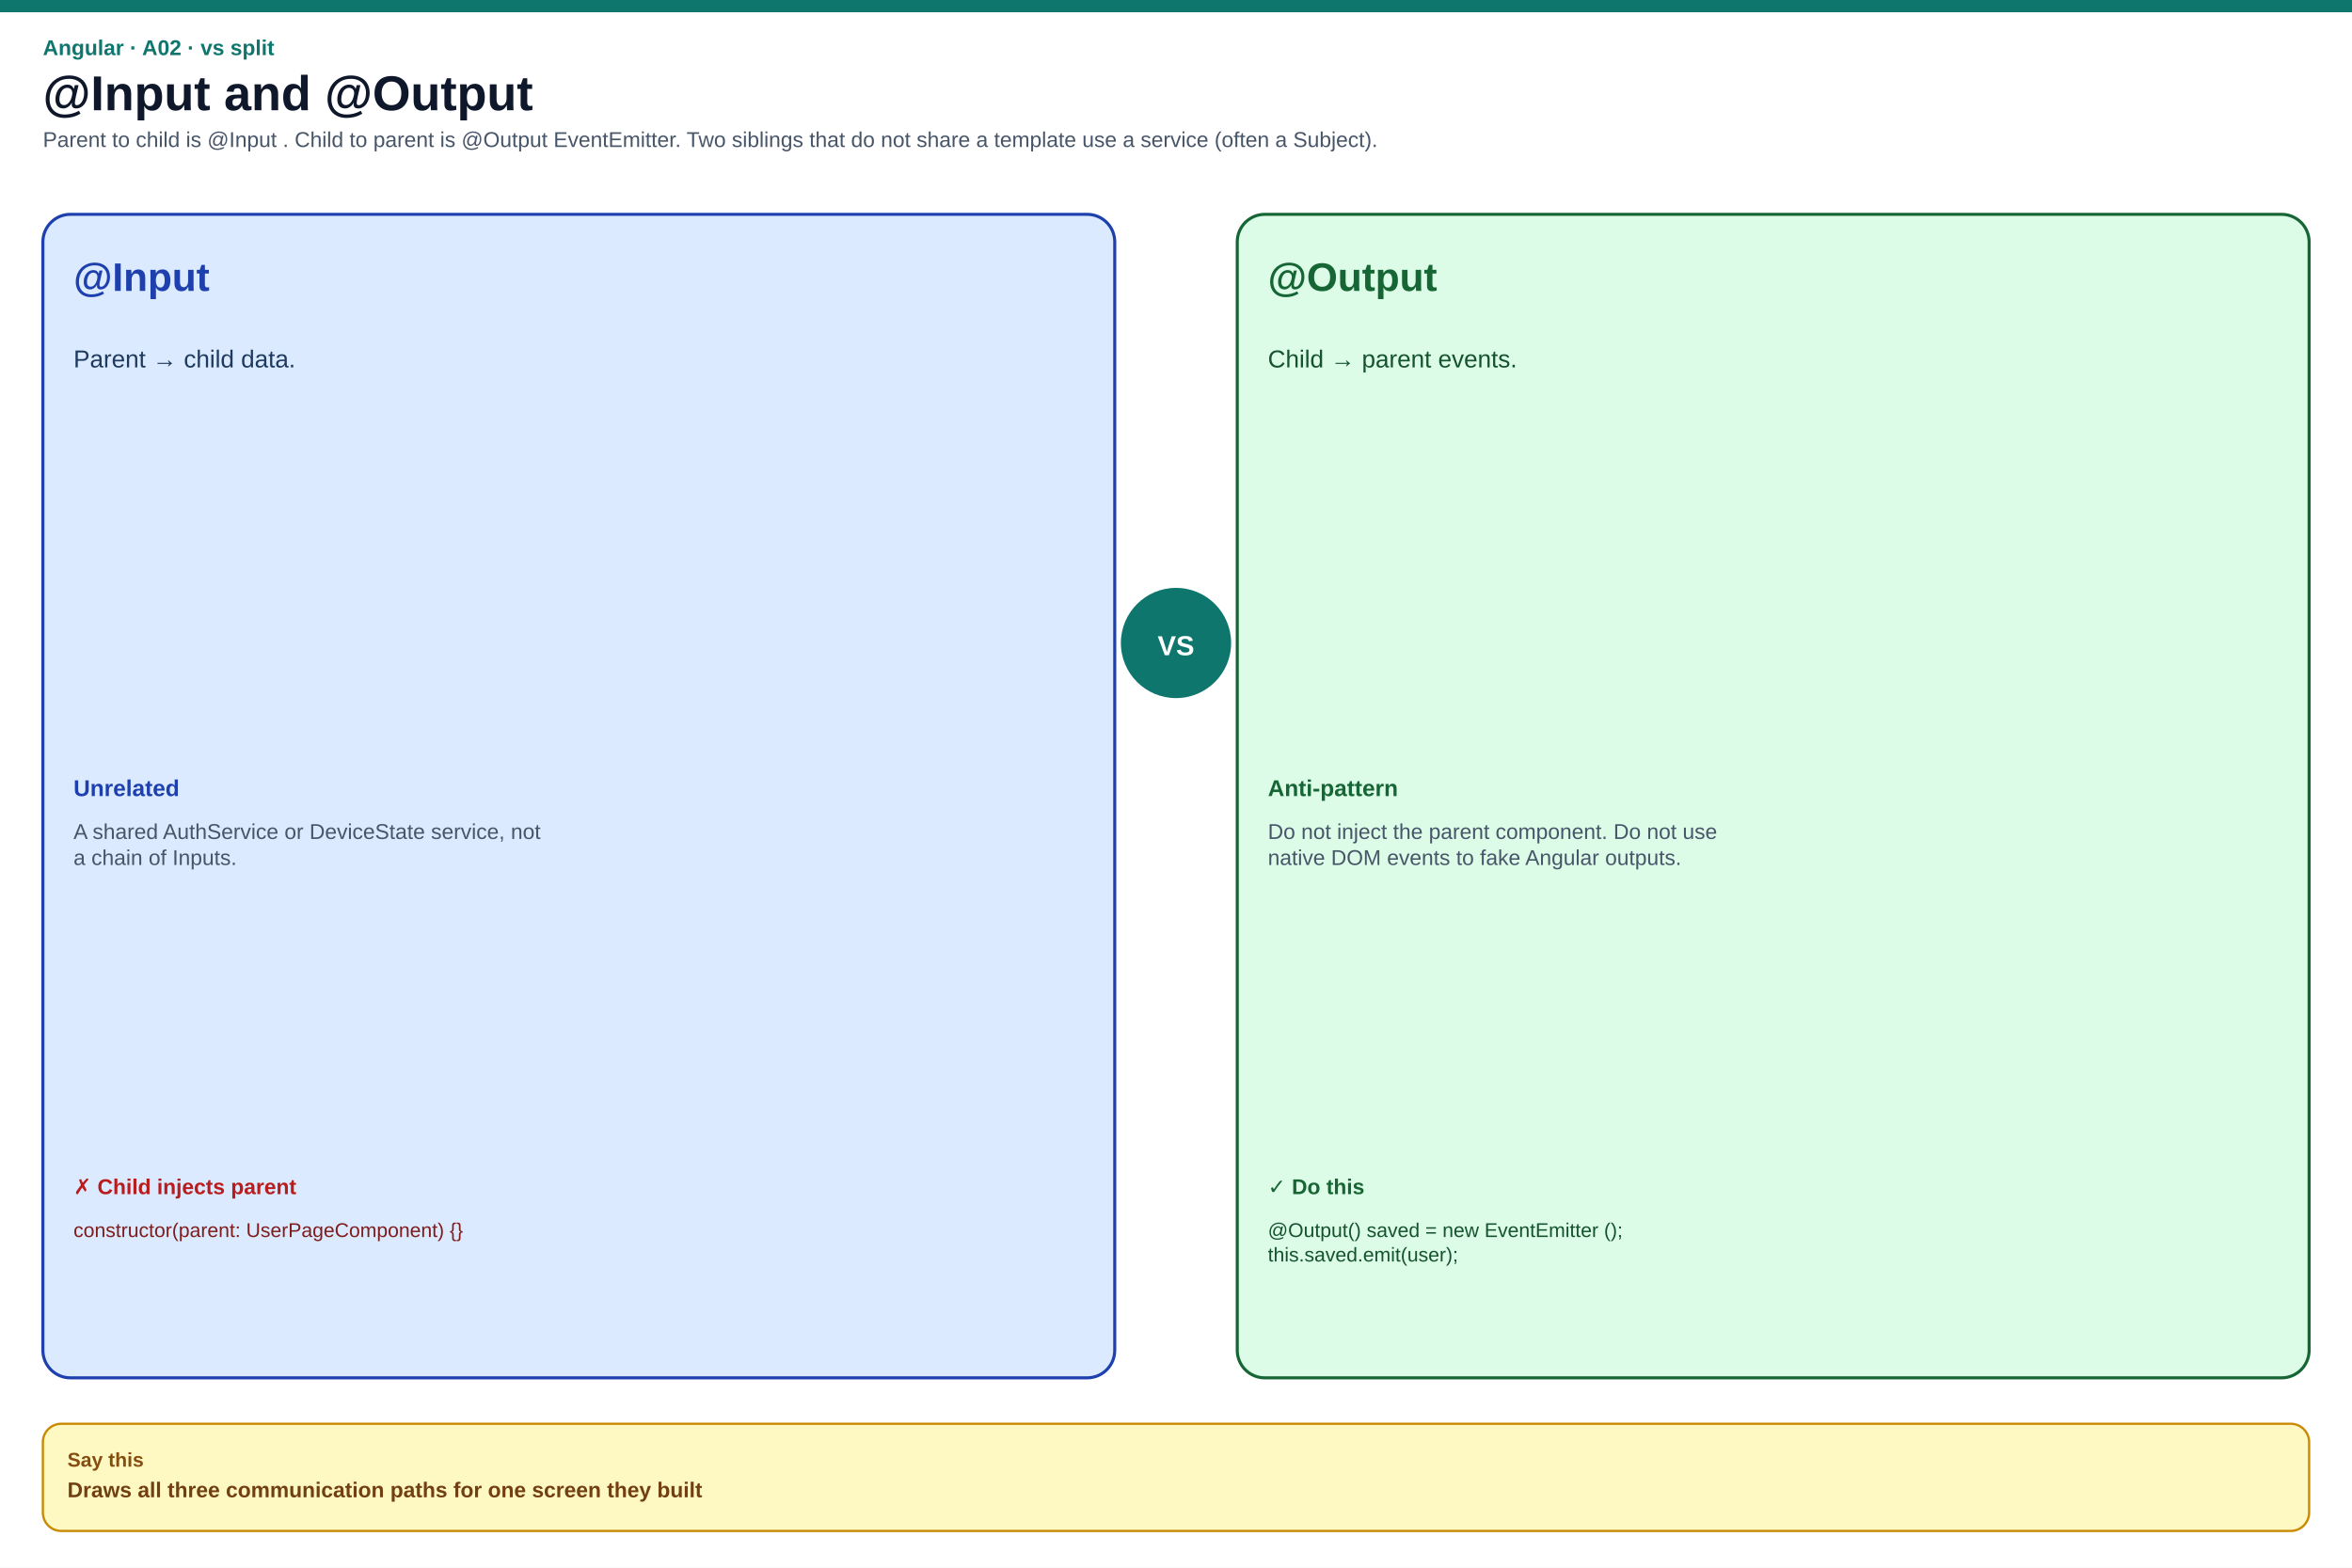
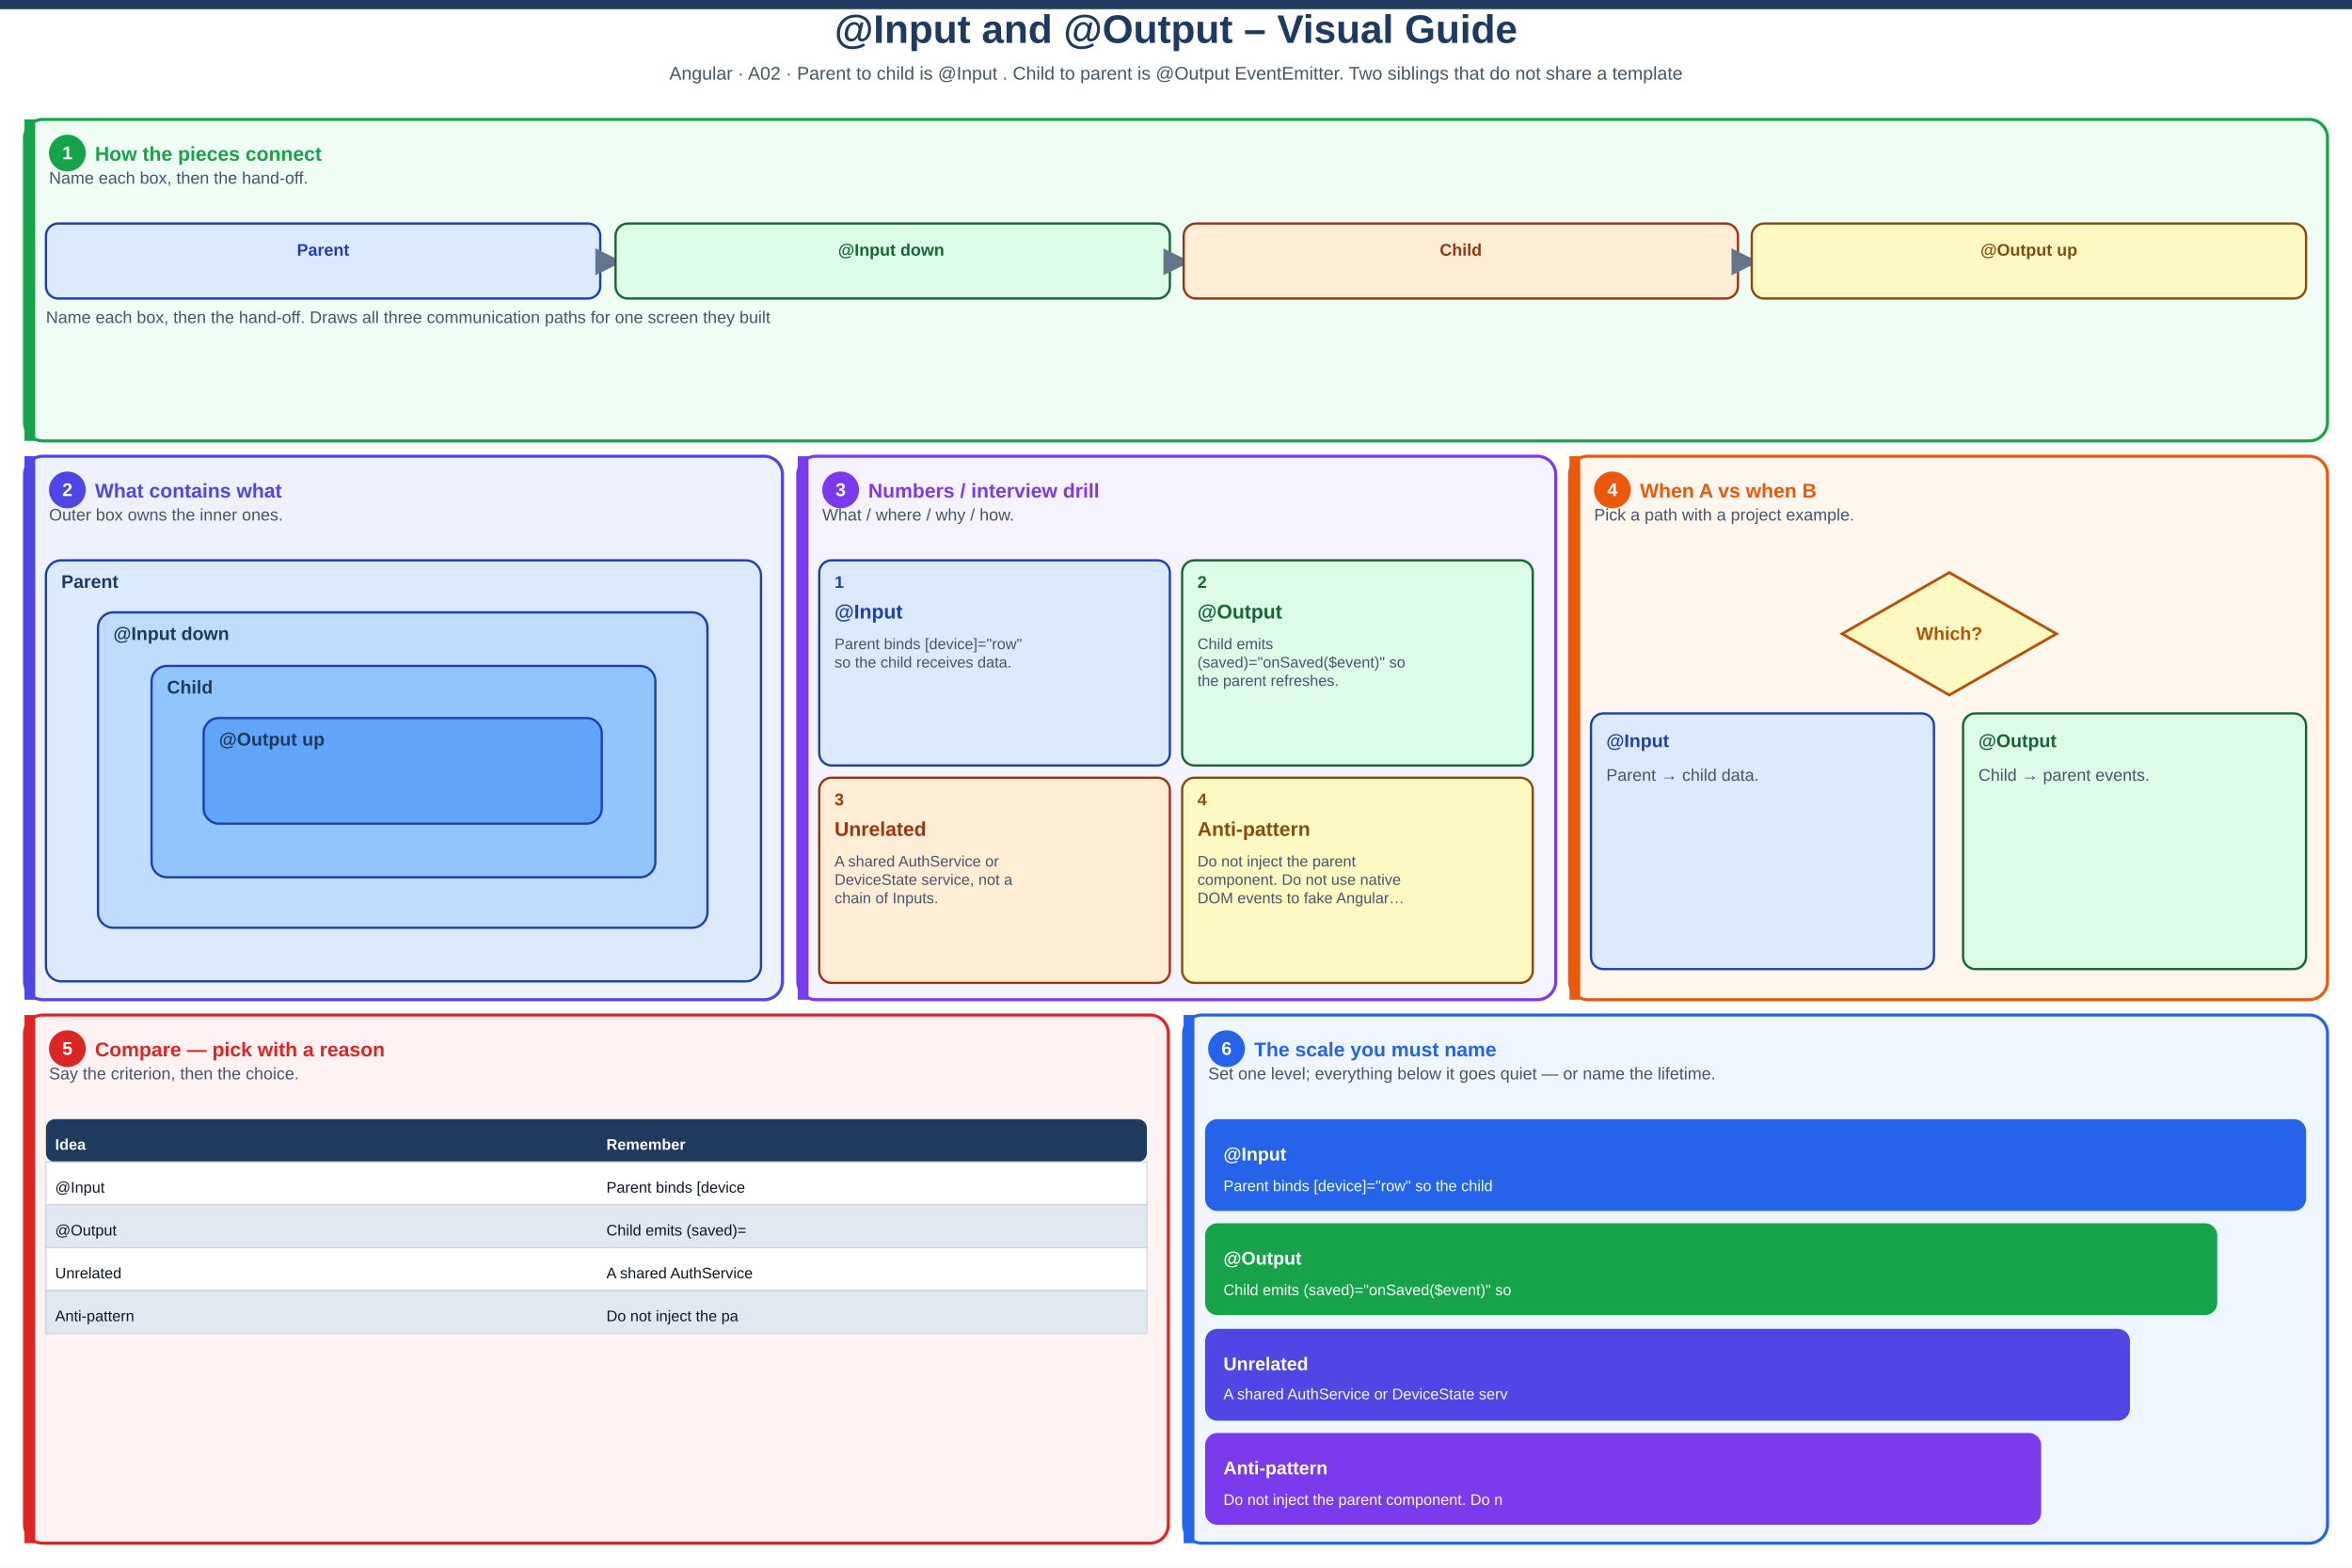
<svg xmlns="http://www.w3.org/2000/svg" width="1536" height="1024" viewBox="0 0 1536 1024">
  <defs>
    <marker id="arrow" markerWidth="8" markerHeight="8" refX="6" refY="4" orient="auto">
      <path d="M0,0 L8,4 L0,8 z" fill="#64748b" />
    </marker>
  </defs>
  <rect x="0" y="0" width="1536" height="1024" rx="0" fill="#ffffff" />
-   <rect x="0" y="0" width="1536" height="8" rx="0" fill="#0f766e" />
-   <text x="28" y="36" fill="#0f766e" font-size="14" font-weight="700" text-anchor="start" font-family="Segoe UI,Arial,sans-serif">Angular  ·  A02  ·  vs split</text>
-   <text x="28" y="72" fill="#0f172a" font-size="32" font-weight="800" text-anchor="start" font-family="Segoe UI,Arial,sans-serif">@Input and @Output</text>
-   <text x="28" y="96" fill="#475569" font-size="14" font-weight="500" text-anchor="start" font-family="Segoe UI,Arial,sans-serif">
-     <tspan x="28" dy="0">Parent to child is @Input . Child to parent is @Output EventEmitter. Two siblings that do not share a template use a service (often a Subject).</tspan>
+   <rect x="0" y="0" width="1536" height="6" rx="0" fill="#1e3a5f" />
+   <text x="768" y="28" fill="#1e3a5f" font-size="26" font-weight="800" text-anchor="middle" font-family="Segoe UI,Arial,sans-serif">@Input and @Output  –  Visual Guide</text>
+   <text x="768" y="52" fill="#475569" font-size="12" font-weight="500" text-anchor="middle" font-family="Segoe UI,Arial,sans-serif">Angular  ·  A02  ·  Parent to child is @Input . Child to parent is @Output EventEmitter. Two siblings that do not share a template</text>
+   <rect x="16" y="78" width="1504" height="210" rx="12" fill="#f0fdf4" stroke="#16a34a" stroke-width="2" />
+   <rect x="16" y="78" width="7" height="210" rx="0" fill="#16a34a" />
+   <circle cx="44" cy="100" r="12" fill="#16a34a" />
+   <text x="44" y="104" fill="#fff" font-size="12" font-weight="800" text-anchor="middle" font-family="Segoe UI,Arial,sans-serif">1</text>
+   <text x="62" y="105" fill="#16a34a" font-size="13" font-weight="800" text-anchor="start" font-family="Segoe UI,Arial,sans-serif">How the pieces connect</text>
+   <text x="32" y="120" fill="#475569" font-size="11" font-weight="500" text-anchor="start" font-family="Segoe UI,Arial,sans-serif">
+     <tspan x="32" dy="0">Name each box, then the hand-off.</tspan>
  </text>
-   <rect x="28" y="140" width="700" height="760" rx="18" fill="#dbeafe" stroke="#1e40af" stroke-width="2" />
-   <rect x="808" y="140" width="700" height="760" rx="18" fill="#dcfce7" stroke="#166534" stroke-width="2" />
-   <circle cx="768" cy="420" r="36" fill="#0f766e" />
-   <text x="768" y="428" fill="#fff" font-size="18" font-weight="800" text-anchor="middle" font-family="Segoe UI,Arial,sans-serif">VS</text>
-   <text x="48" y="190" fill="#1e40af" font-size="26" font-weight="800" text-anchor="start" font-family="Segoe UI,Arial,sans-serif">@Input</text>
-   <text x="48" y="240" fill="#1e3a5f" font-size="16" font-weight="500" text-anchor="start" font-family="Segoe UI,Arial,sans-serif">
-     <tspan x="48" dy="0">Parent → child data.</tspan>
+   <rect x="30" y="146" width="362" height="49" rx="8" fill="#dbeafe" stroke="#1e40af" stroke-width="1.5" />
+   <text x="211" y="167" fill="#1e40af" font-size="11" font-weight="800" text-anchor="middle" font-family="Segoe UI,Arial,sans-serif">
+     <tspan x="211" dy="0">Parent</tspan>
  </text>
-   <text x="828" y="190" fill="#166534" font-size="26" font-weight="800" text-anchor="start" font-family="Segoe UI,Arial,sans-serif">@Output</text>
-   <text x="828" y="240" fill="#14532d" font-size="16" font-weight="500" text-anchor="start" font-family="Segoe UI,Arial,sans-serif">
-     <tspan x="828" dy="0">Child → parent events.</tspan>
+   <line x1="392" y1="171" x2="402" y2="171" stroke="#1e40af" stroke-width="2.2" marker-end="url(#arrow)" />
+   <rect x="402" y="146" width="362" height="49" rx="8" fill="#dcfce7" stroke="#166534" stroke-width="1.5" />
+   <text x="582" y="167" fill="#166534" font-size="11" font-weight="800" text-anchor="middle" font-family="Segoe UI,Arial,sans-serif">
+     <tspan x="582" dy="0">@Input down</tspan>
  </text>
-   <text x="48" y="520" fill="#1e40af" font-size="15" font-weight="800" text-anchor="start" font-family="Segoe UI,Arial,sans-serif">Unrelated</text>
-   <text x="48" y="548" fill="#475569" font-size="14" font-weight="500" text-anchor="start" font-family="Segoe UI,Arial,sans-serif">
-     <tspan x="48" dy="0">A shared AuthService or DeviceState service, not</tspan>
-     <tspan x="48" dy="17">a chain of Inputs.</tspan>
+   <line x1="763" y1="171" x2="773" y2="171" stroke="#1e40af" stroke-width="2.2" marker-end="url(#arrow)" />
+   <rect x="773" y="146" width="362" height="49" rx="8" fill="#ffedd5" stroke="#9a3412" stroke-width="1.5" />
+   <text x="954" y="167" fill="#9a3412" font-size="11" font-weight="800" text-anchor="middle" font-family="Segoe UI,Arial,sans-serif">
+     <tspan x="954" dy="0">Child</tspan>
  </text>
-   <text x="828" y="520" fill="#166534" font-size="15" font-weight="800" text-anchor="start" font-family="Segoe UI,Arial,sans-serif">Anti-pattern</text>
-   <text x="828" y="548" fill="#475569" font-size="14" font-weight="500" text-anchor="start" font-family="Segoe UI,Arial,sans-serif">
-     <tspan x="828" dy="0">Do not inject the parent component. Do not use</tspan>
-     <tspan x="828" dy="17">native DOM events to fake Angular outputs.</tspan>
+   <line x1="1134" y1="171" x2="1144" y2="171" stroke="#1e40af" stroke-width="2.2" marker-end="url(#arrow)" />
+   <rect x="1144" y="146" width="362" height="49" rx="8" fill="#fef9c3" stroke="#854d0e" stroke-width="1.5" />
+   <text x="1325" y="167" fill="#854d0e" font-size="11" font-weight="800" text-anchor="middle" font-family="Segoe UI,Arial,sans-serif">
+     <tspan x="1325" dy="0">@Output up</tspan>
  </text>
-   <text x="48" y="780" fill="#b91c1c" font-size="14" font-weight="800" text-anchor="start" font-family="Segoe UI,Arial,sans-serif">✗  Child injects parent</text>
-   <text x="48" y="808" fill="#7f1d1d" font-size="13" font-weight="500" text-anchor="start" font-family="Segoe UI,Arial,sans-serif">
-     <tspan x="48" dy="0">constructor(parent: UserPageComponent) {}</tspan>
+   <text x="30" y="211" fill="#475569" font-size="11" font-weight="500" text-anchor="start" font-family="Segoe UI,Arial,sans-serif">
+     <tspan x="30" dy="0">Name each box, then the hand-off. Draws all three communication paths for one screen they built</tspan>
  </text>
-   <text x="828" y="780" fill="#166534" font-size="14" font-weight="800" text-anchor="start" font-family="Segoe UI,Arial,sans-serif">✓  Do this</text>
-   <text x="828" y="808" fill="#14532d" font-size="13" font-weight="500" text-anchor="start" font-family="Segoe UI,Arial,sans-serif">
-     <tspan x="828" dy="0">@Output() saved = new EventEmitter ();</tspan>
-     <tspan x="828" dy="16">this.saved.emit(user);</tspan>
+   <rect x="16" y="298" width="495" height="355" rx="12" fill="#eef2ff" stroke="#4f46e5" stroke-width="2" />
+   <rect x="16" y="298" width="7" height="355" rx="0" fill="#4f46e5" />
+   <circle cx="44" cy="320" r="12" fill="#4f46e5" />
+   <text x="44" y="324" fill="#fff" font-size="12" font-weight="800" text-anchor="middle" font-family="Segoe UI,Arial,sans-serif">2</text>
+   <text x="62" y="325" fill="#4f46e5" font-size="13" font-weight="800" text-anchor="start" font-family="Segoe UI,Arial,sans-serif">What contains what</text>
+   <text x="32" y="340" fill="#475569" font-size="11" font-weight="500" text-anchor="start" font-family="Segoe UI,Arial,sans-serif">
+     <tspan x="32" dy="0">Outer box owns the inner ones.</tspan>
  </text>
-   <rect x="28" y="930" width="1480" height="70" rx="12" fill="#fef9c3" stroke="#ca8a04" stroke-width="1.5" />
-   <text x="44" y="958" fill="#854d0e" font-size="13" font-weight="800" text-anchor="start" font-family="Segoe UI,Arial,sans-serif">Say this</text>
-   <text x="44" y="978" fill="#713f12" font-size="14" font-weight="600" text-anchor="start" font-family="Segoe UI,Arial,sans-serif">
-     <tspan x="44" dy="0">Draws all three communication paths for one screen they built</tspan>
+   <rect x="30" y="366" width="467" height="275" rx="10" fill="#dbeafe" stroke="#1e40af" stroke-width="1.5" />
+   <text x="40" y="384" fill="#1e3a5f" font-size="12" font-weight="800" text-anchor="start" font-family="Segoe UI,Arial,sans-serif">Parent</text>
+   <rect x="64" y="400" width="398" height="206" rx="10" fill="#bfdbfe" stroke="#1e40af" stroke-width="1.5" />
+   <text x="74" y="418" fill="#1e3a5f" font-size="12" font-weight="800" text-anchor="start" font-family="Segoe UI,Arial,sans-serif">@Input down</text>
+   <rect x="99" y="435" width="329" height="138" rx="10" fill="#93c5fd" stroke="#1e40af" stroke-width="1.5" />
+   <text x="109" y="453" fill="#1e3a5f" font-size="12" font-weight="800" text-anchor="start" font-family="Segoe UI,Arial,sans-serif">Child</text>
+   <rect x="133" y="469" width="260" height="69" rx="10" fill="#60a5fa" stroke="#1e40af" stroke-width="1.5" />
+   <text x="143" y="487" fill="#1e3a5f" font-size="12" font-weight="800" text-anchor="start" font-family="Segoe UI,Arial,sans-serif">@Output up</text>
+   <rect x="521" y="298" width="495" height="355" rx="12" fill="#f5f3ff" stroke="#7c3aed" stroke-width="2" />
+   <rect x="521" y="298" width="7" height="355" rx="0" fill="#7c3aed" />
+   <circle cx="549" cy="320" r="12" fill="#7c3aed" />
+   <text x="549" y="324" fill="#fff" font-size="12" font-weight="800" text-anchor="middle" font-family="Segoe UI,Arial,sans-serif">3</text>
+   <text x="567" y="325" fill="#7c3aed" font-size="13" font-weight="800" text-anchor="start" font-family="Segoe UI,Arial,sans-serif">Numbers / interview drill</text>
+   <text x="537" y="340" fill="#475569" font-size="11" font-weight="500" text-anchor="start" font-family="Segoe UI,Arial,sans-serif">
+     <tspan x="537" dy="0">What / where / why / how.</tspan>
  </text>
+   <rect x="535" y="366" width="229" height="134" rx="8" fill="#dbeafe" stroke="#1e40af" stroke-width="1.5" />
+   <text x="545" y="384" fill="#1e40af" font-size="11" font-weight="800" text-anchor="start" font-family="Segoe UI,Arial,sans-serif">1</text>
+   <text x="545" y="404" fill="#1e40af" font-size="13" font-weight="800" text-anchor="start" font-family="Segoe UI,Arial,sans-serif">@Input</text>
+   <text x="545" y="424" fill="#475569" font-size="10" font-weight="500" text-anchor="start" font-family="Segoe UI,Arial,sans-serif">
+     <tspan x="545" dy="0">Parent binds [device]="row"</tspan>
+     <tspan x="545" dy="12">so the child receives data.</tspan>
+   </text>
+   <rect x="772" y="366" width="229" height="134" rx="8" fill="#dcfce7" stroke="#166534" stroke-width="1.5" />
+   <text x="782" y="384" fill="#166534" font-size="11" font-weight="800" text-anchor="start" font-family="Segoe UI,Arial,sans-serif">2</text>
+   <text x="782" y="404" fill="#166534" font-size="13" font-weight="800" text-anchor="start" font-family="Segoe UI,Arial,sans-serif">@Output</text>
+   <text x="782" y="424" fill="#475569" font-size="10" font-weight="500" text-anchor="start" font-family="Segoe UI,Arial,sans-serif">
+     <tspan x="782" dy="0">Child emits</tspan>
+     <tspan x="782" dy="12">(saved)="onSaved($event)" so</tspan>
+     <tspan x="782" dy="12">the parent refreshes.</tspan>
+   </text>
+   <rect x="535" y="508" width="229" height="134" rx="8" fill="#ffedd5" stroke="#9a3412" stroke-width="1.5" />
+   <text x="545" y="526" fill="#9a3412" font-size="11" font-weight="800" text-anchor="start" font-family="Segoe UI,Arial,sans-serif">3</text>
+   <text x="545" y="546" fill="#9a3412" font-size="13" font-weight="800" text-anchor="start" font-family="Segoe UI,Arial,sans-serif">Unrelated</text>
+   <text x="545" y="566" fill="#475569" font-size="10" font-weight="500" text-anchor="start" font-family="Segoe UI,Arial,sans-serif">
+     <tspan x="545" dy="0">A shared AuthService or</tspan>
+     <tspan x="545" dy="12">DeviceState service, not a</tspan>
+     <tspan x="545" dy="12">chain of Inputs.</tspan>
+   </text>
+   <rect x="772" y="508" width="229" height="134" rx="8" fill="#fef9c3" stroke="#854d0e" stroke-width="1.5" />
+   <text x="782" y="526" fill="#854d0e" font-size="11" font-weight="800" text-anchor="start" font-family="Segoe UI,Arial,sans-serif">4</text>
+   <text x="782" y="546" fill="#854d0e" font-size="13" font-weight="800" text-anchor="start" font-family="Segoe UI,Arial,sans-serif">Anti-pattern</text>
+   <text x="782" y="566" fill="#475569" font-size="10" font-weight="500" text-anchor="start" font-family="Segoe UI,Arial,sans-serif">
+     <tspan x="782" dy="0">Do not inject the parent</tspan>
+     <tspan x="782" dy="12">component. Do not use native</tspan>
+     <tspan x="782" dy="12">DOM events to fake Angular…</tspan>
+   </text>
+   <rect x="1025" y="298" width="495" height="355" rx="12" fill="#fff7ed" stroke="#ea580c" stroke-width="2" />
+   <rect x="1025" y="298" width="7" height="355" rx="0" fill="#ea580c" />
+   <circle cx="1053" cy="320" r="12" fill="#ea580c" />
+   <text x="1053" y="324" fill="#fff" font-size="12" font-weight="800" text-anchor="middle" font-family="Segoe UI,Arial,sans-serif">4</text>
+   <text x="1071" y="325" fill="#ea580c" font-size="13" font-weight="800" text-anchor="start" font-family="Segoe UI,Arial,sans-serif">When A vs when B</text>
+   <text x="1041" y="340" fill="#475569" font-size="11" font-weight="500" text-anchor="start" font-family="Segoe UI,Arial,sans-serif">
+     <tspan x="1041" dy="0">Pick a path with a project example.</tspan>
+   </text>
+   <polygon points="1273,374 1343,414 1273,454 1203,414" fill="#fef9c3" stroke="#b45309" stroke-width="1.8" />
+   <text x="1273" y="418" fill="#b45309" font-size="12" font-weight="800" text-anchor="middle" font-family="Segoe UI,Arial,sans-serif">Which?</text>
+   <rect x="1039" y="466" width="224" height="167" rx="8" fill="#dbeafe" stroke="#1e40af" stroke-width="1.5" />
+   <rect x="1282" y="466" width="224" height="167" rx="8" fill="#dcfce7" stroke="#166534" stroke-width="1.5" />
+   <text x="1049" y="488" fill="#1e40af" font-size="12" font-weight="800" text-anchor="start" font-family="Segoe UI,Arial,sans-serif">@Input</text>
+   <text x="1049" y="510" fill="#475569" font-size="11" font-weight="500" text-anchor="start" font-family="Segoe UI,Arial,sans-serif">
+     <tspan x="1049" dy="0">Parent → child data.</tspan>
+   </text>
+   <text x="1292" y="488" fill="#166534" font-size="12" font-weight="800" text-anchor="start" font-family="Segoe UI,Arial,sans-serif">@Output</text>
+   <text x="1292" y="510" fill="#475569" font-size="11" font-weight="500" text-anchor="start" font-family="Segoe UI,Arial,sans-serif">
+     <tspan x="1292" dy="0">Child → parent events.</tspan>
+   </text>
+   <rect x="16" y="663" width="747" height="345" rx="12" fill="#fef2f2" stroke="#dc2626" stroke-width="2" />
+   <rect x="16" y="663" width="7" height="345" rx="0" fill="#dc2626" />
+   <circle cx="44" cy="685" r="12" fill="#dc2626" />
+   <text x="44" y="689" fill="#fff" font-size="12" font-weight="800" text-anchor="middle" font-family="Segoe UI,Arial,sans-serif">5</text>
+   <text x="62" y="690" fill="#dc2626" font-size="13" font-weight="800" text-anchor="start" font-family="Segoe UI,Arial,sans-serif">Compare — pick with a reason</text>
+   <text x="32" y="705" fill="#475569" font-size="11" font-weight="500" text-anchor="start" font-family="Segoe UI,Arial,sans-serif">
+     <tspan x="32" dy="0">Say the criterion, then the choice.</tspan>
+   </text>
+   <rect x="30" y="731" width="719" height="28" rx="6" fill="#1e3a5f" />
+   <text x="36" y="751" fill="#fff" font-size="10" font-weight="700" text-anchor="start" font-family="Segoe UI,Arial,sans-serif">Idea</text>
+   <text x="396" y="751" fill="#fff" font-size="10" font-weight="700" text-anchor="start" font-family="Segoe UI,Arial,sans-serif">Remember</text>
+   <rect x="30" y="759" width="719" height="28" rx="0" fill="#ffffff" stroke="#cbd5e1" stroke-width="0.8" />
+   <text x="36" y="779" fill="#0f172a" font-size="10" font-weight="500" text-anchor="start" font-family="Segoe UI,Arial,sans-serif">@Input</text>
+   <text x="396" y="779" fill="#0f172a" font-size="10" font-weight="500" text-anchor="start" font-family="Segoe UI,Arial,sans-serif">Parent binds [device</text>
+   <rect x="30" y="787" width="719" height="28" rx="0" fill="#e2e8f0" stroke="#cbd5e1" stroke-width="0.8" />
+   <text x="36" y="807" fill="#0f172a" font-size="10" font-weight="500" text-anchor="start" font-family="Segoe UI,Arial,sans-serif">@Output</text>
+   <text x="396" y="807" fill="#0f172a" font-size="10" font-weight="500" text-anchor="start" font-family="Segoe UI,Arial,sans-serif">Child emits (saved)=</text>
+   <rect x="30" y="815" width="719" height="28" rx="0" fill="#ffffff" stroke="#cbd5e1" stroke-width="0.8" />
+   <text x="36" y="835" fill="#0f172a" font-size="10" font-weight="500" text-anchor="start" font-family="Segoe UI,Arial,sans-serif">Unrelated</text>
+   <text x="396" y="835" fill="#0f172a" font-size="10" font-weight="500" text-anchor="start" font-family="Segoe UI,Arial,sans-serif">A shared AuthService</text>
+   <rect x="30" y="843" width="719" height="28" rx="0" fill="#e2e8f0" stroke="#cbd5e1" stroke-width="0.8" />
+   <text x="36" y="863" fill="#0f172a" font-size="10" font-weight="500" text-anchor="start" font-family="Segoe UI,Arial,sans-serif">Anti-pattern</text>
+   <text x="396" y="863" fill="#0f172a" font-size="10" font-weight="500" text-anchor="start" font-family="Segoe UI,Arial,sans-serif">Do not inject the pa</text>
+   <rect x="773" y="663" width="747" height="345" rx="12" fill="#eff6ff" stroke="#2563eb" stroke-width="2" />
+   <rect x="773" y="663" width="7" height="345" rx="0" fill="#2563eb" />
+   <circle cx="801" cy="685" r="12" fill="#2563eb" />
+   <text x="801" y="689" fill="#fff" font-size="12" font-weight="800" text-anchor="middle" font-family="Segoe UI,Arial,sans-serif">6</text>
+   <text x="819" y="690" fill="#2563eb" font-size="13" font-weight="800" text-anchor="start" font-family="Segoe UI,Arial,sans-serif">The scale you must name</text>
+   <text x="789" y="705" fill="#475569" font-size="11" font-weight="500" text-anchor="start" font-family="Segoe UI,Arial,sans-serif">
+     <tspan x="789" dy="0">Set one level; everything below it goes quiet — or name the lifetime.</tspan>
+   </text>
+   <rect x="787" y="731" width="719" height="60" rx="8" fill="#2563eb" />
+   <text x="799" y="758" fill="#fff" font-size="12" font-weight="800" text-anchor="start" font-family="Segoe UI,Arial,sans-serif">@Input</text>
+   <text x="799" y="778" fill="#f8fafc" font-size="10" font-weight="500" text-anchor="start" font-family="Segoe UI,Arial,sans-serif">Parent binds [device]="row" so the child</text>
+   <rect x="787" y="799" width="661" height="60" rx="8" fill="#16a34a" />
+   <text x="799" y="826" fill="#fff" font-size="12" font-weight="800" text-anchor="start" font-family="Segoe UI,Arial,sans-serif">@Output</text>
+   <text x="799" y="846" fill="#f8fafc" font-size="10" font-weight="500" text-anchor="start" font-family="Segoe UI,Arial,sans-serif">Child emits (saved)="onSaved($event)" so</text>
+   <rect x="787" y="868" width="604" height="60" rx="8" fill="#4f46e5" />
+   <text x="799" y="895" fill="#fff" font-size="12" font-weight="800" text-anchor="start" font-family="Segoe UI,Arial,sans-serif">Unrelated</text>
+   <text x="799" y="914" fill="#f8fafc" font-size="10" font-weight="500" text-anchor="start" font-family="Segoe UI,Arial,sans-serif">A shared AuthService or DeviceState serv</text>
+   <rect x="787" y="936" width="546" height="60" rx="8" fill="#7c3aed" />
+   <text x="799" y="963" fill="#fff" font-size="12" font-weight="800" text-anchor="start" font-family="Segoe UI,Arial,sans-serif">Anti-pattern</text>
+   <text x="799" y="983" fill="#f8fafc" font-size="10" font-weight="500" text-anchor="start" font-family="Segoe UI,Arial,sans-serif">Do not inject the parent component. Do n</text>
</svg>
